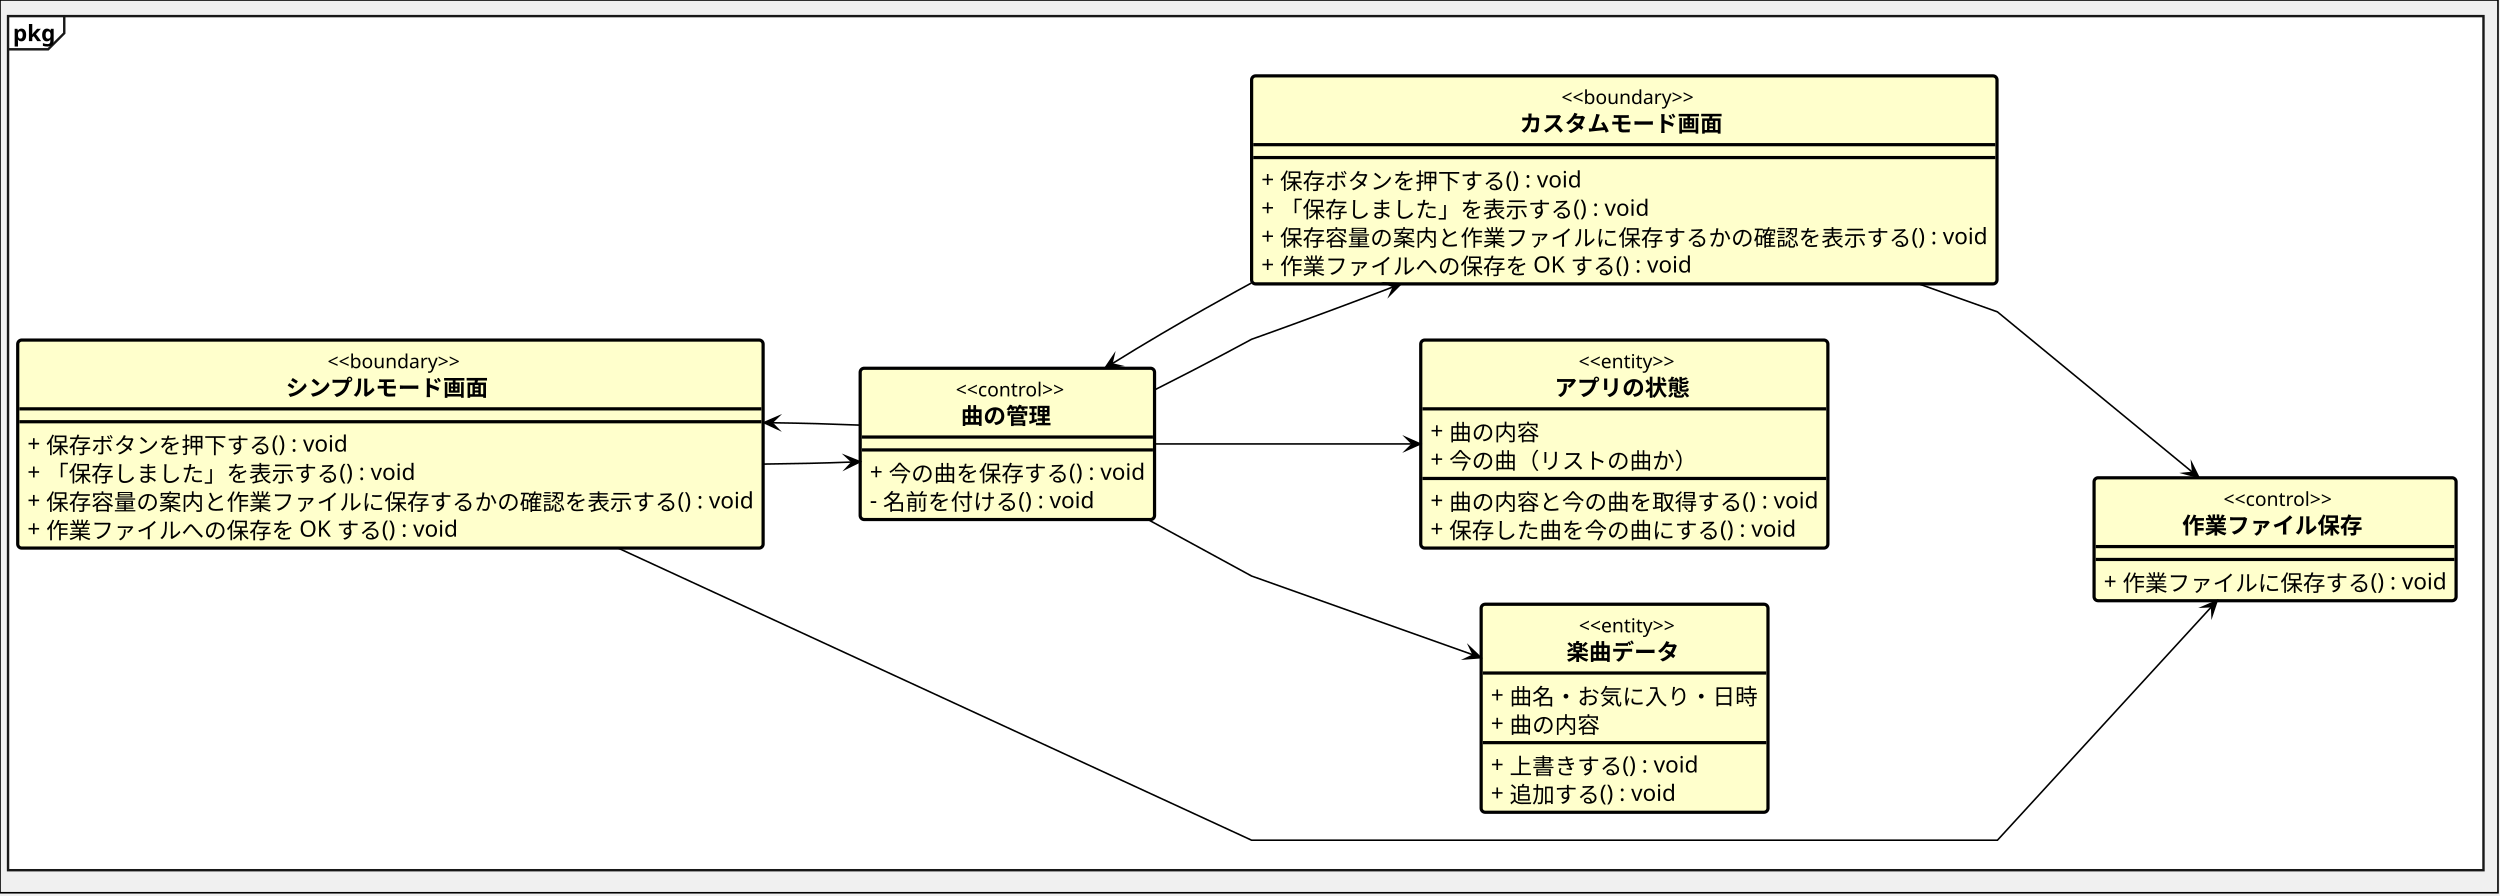
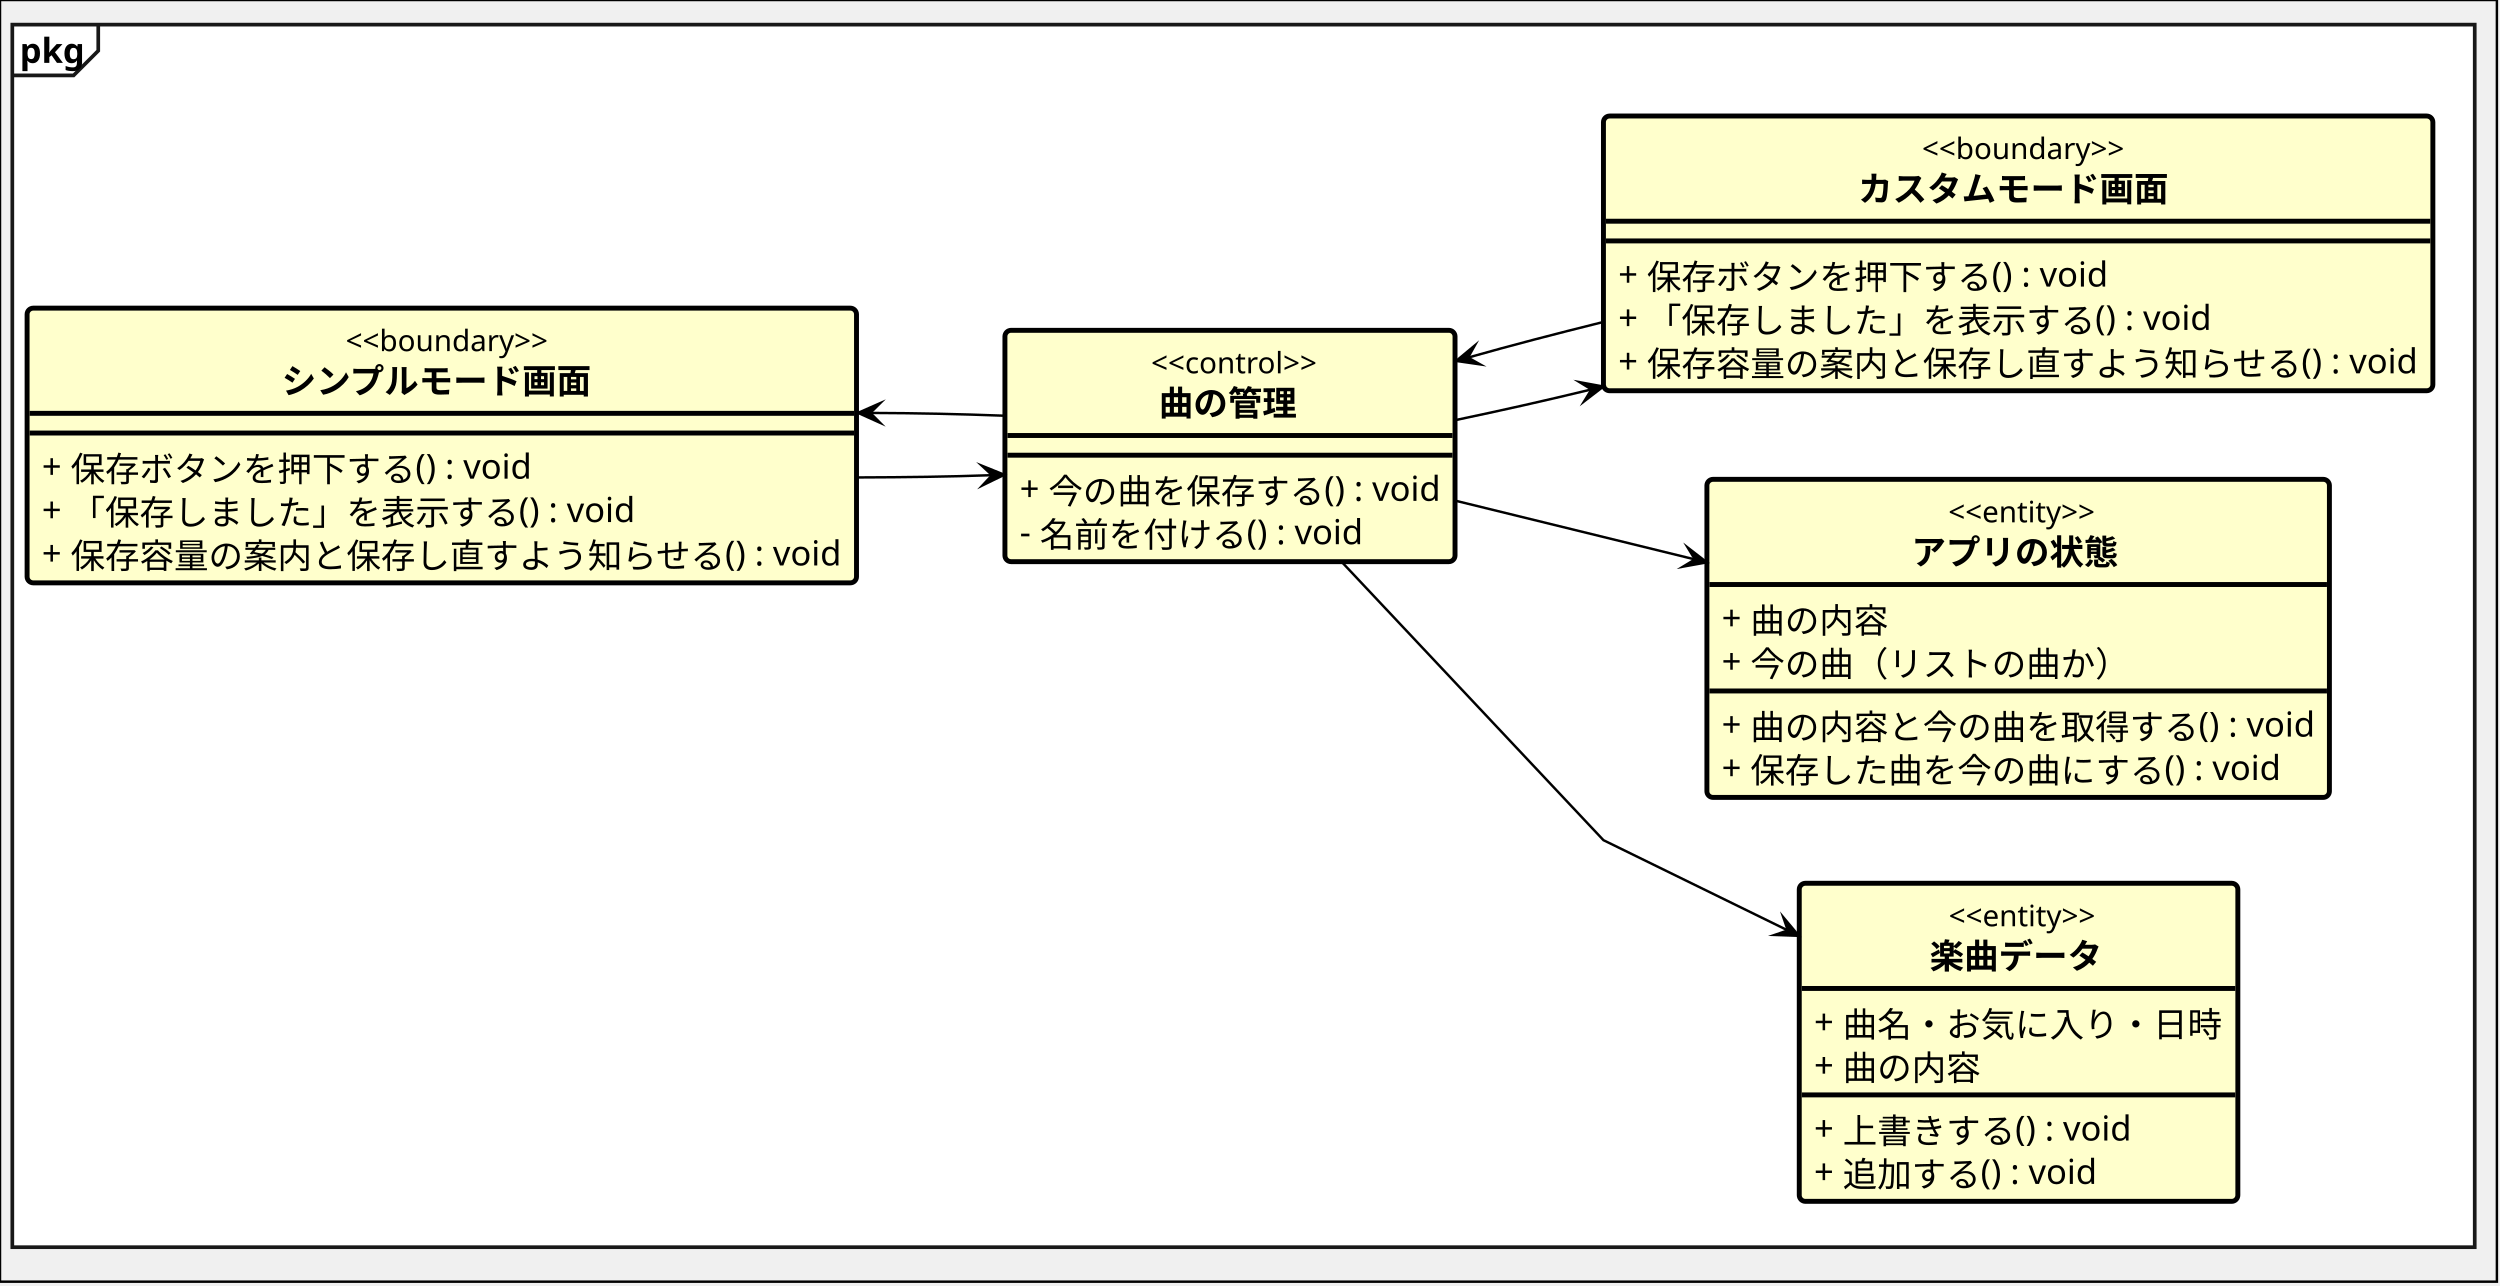
- <svg xmlns="http://www.w3.org/2000/svg" version="1.1" data-diagram-type="CLASS" style="width:1552px;height:556px;background:#FFFFFF;" width="1552px" height="556px" viewBox="0 0 1552 556" zoomAndPan="magnify" preserveAspectRatio="none" contentStyleType="text/css">
+ <svg xmlns="http://www.w3.org/2000/svg" version="1.1" data-diagram-type="CLASS" style="width:1015px;height:522px;background:#FFFFFF;" width="1015px" height="522px" viewBox="0 0 1015 522" zoomAndPan="magnify" preserveAspectRatio="none" contentStyleType="text/css">
  <defs />
  <g font-family="sans-serif" lengthAdjust="spacing">
-     <rect x="0" y="0" width="1550.741" height="554.219" fill="none" style="stroke:#000;stroke-width:1;" />
-     <rect x="5" y="10" width="1536.741" height="530.219" fill="#FFF" style="stroke:#181818;stroke-width:1.5;" />
+     <rect x="0" y="0" width="1013.741" height="520.359" fill="none" style="stroke:#000;stroke-width:1;" />
+     <rect x="5" y="10" width="999.741" height="496.359" fill="#FFF" style="stroke:#181818;stroke-width:1.5;" />
    <path d="M39.89,10 L39.89,20.609 L29.89,30.609 L5,30.609" style="stroke:#181818;stroke-width:1.5;" fill="none" />
    <text x="8" y="25.533" fill="#000" font-size="14" textLength="24.89" font-weight="700">pkg</text>
    <g class="entity" data-qualified-name="B1" id="ent0001" data-source-line="4">
-       <rect x="11" y="211.109" width="462.741" height="129.141" fill="#FFC" style="stroke:#000;stroke-width:2;" rx="2.5" ry="2.5" />
-       <text x="203.335" y="228.566" fill="#000" font-size="12" textLength="78.07">&lt;&lt;boundary&gt;&gt;</text>
-       <text x="177.402" y="245.736" fill="#000" font-size="14" textLength="129.938" font-weight="700">シンプルモード画面</text>
-       <line x1="12" y1="253.813" x2="472.741" y2="253.813" style="stroke:#000;stroke-width:2;" />
-       <line x1="12" y1="261.813" x2="472.741" y2="261.813" style="stroke:#000;stroke-width:2;" />
-       <text x="17" y="280.346" fill="#000" font-size="14" textLength="198.741">+ 保存ボタンを押下する() : void</text>
-       <text x="17" y="297.955" fill="#000" font-size="14" textLength="240.741">+ 「保存しました」を表示する() : void</text>
-       <text x="17" y="315.564" fill="#000" font-size="14" textLength="450.741">+ 保存容量の案内と作業ファイルに保存するかの確認を表示する() : void</text>
-       <text x="17" y="333.174" fill="#000" font-size="14" textLength="268.748">+ 作業ファイルへの保存を OK する() : void</text>
+       <rect x="11" y="125.109" width="336.741" height="111.531" fill="#FFC" style="stroke:#000;stroke-width:2;" rx="2.5" ry="2.5" />
+       <text x="140.335" y="142.566" fill="#000" font-size="12" textLength="78.07">&lt;&lt;boundary&gt;&gt;</text>
+       <text x="114.402" y="159.736" fill="#000" font-size="14" textLength="129.938" font-weight="700">シンプルモード画面</text>
+       <line x1="12" y1="167.813" x2="346.741" y2="167.813" style="stroke:#000;stroke-width:2;" />
+       <line x1="12" y1="175.813" x2="346.741" y2="175.813" style="stroke:#000;stroke-width:2;" />
+       <text x="17" y="194.346" fill="#000" font-size="14" textLength="198.741">+ 保存ボタンを押下する() : void</text>
+       <text x="17" y="211.955" fill="#000" font-size="14" textLength="240.741">+ 「保存しました」を表示する() : void</text>
+       <text x="17" y="229.564" fill="#000" font-size="14" textLength="324.741">+ 保存容量の案内と保存し直すよう知らせる() : void</text>
    </g>
-     <g class="entity" data-qualified-name="B2" id="ent0002" data-source-line="10">
-       <rect x="777" y="47.109" width="462.741" height="129.141" fill="#FFC" style="stroke:#000;stroke-width:2;" rx="2.5" ry="2.5" />
-       <text x="969.335" y="64.566" fill="#000" font-size="12" textLength="78.07">&lt;&lt;boundary&gt;&gt;</text>
-       <text x="943.402" y="81.736" fill="#000" font-size="14" textLength="129.938" font-weight="700">カスタムモード画面</text>
-       <line x1="778" y1="89.813" x2="1238.741" y2="89.813" style="stroke:#000;stroke-width:2;" />
-       <line x1="778" y1="97.813" x2="1238.741" y2="97.813" style="stroke:#000;stroke-width:2;" />
-       <text x="783" y="116.346" fill="#000" font-size="14" textLength="198.741">+ 保存ボタンを押下する() : void</text>
-       <text x="783" y="133.955" fill="#000" font-size="14" textLength="240.741">+ 「保存しました」を表示する() : void</text>
-       <text x="783" y="151.564" fill="#000" font-size="14" textLength="450.741">+ 保存容量の案内と作業ファイルに保存するかの確認を表示する() : void</text>
-       <text x="783" y="169.174" fill="#000" font-size="14" textLength="268.748">+ 作業ファイルへの保存を OK する() : void</text>
+     <g class="entity" data-qualified-name="B2" id="ent0002" data-source-line="9">
+       <rect x="651" y="47.109" width="336.741" height="111.531" fill="#FFC" style="stroke:#000;stroke-width:2;" rx="2.5" ry="2.5" />
+       <text x="780.335" y="64.566" fill="#000" font-size="12" textLength="78.07">&lt;&lt;boundary&gt;&gt;</text>
+       <text x="754.402" y="81.736" fill="#000" font-size="14" textLength="129.938" font-weight="700">カスタムモード画面</text>
+       <line x1="652" y1="89.813" x2="986.741" y2="89.813" style="stroke:#000;stroke-width:2;" />
+       <line x1="652" y1="97.813" x2="986.741" y2="97.813" style="stroke:#000;stroke-width:2;" />
+       <text x="657" y="116.346" fill="#000" font-size="14" textLength="198.741">+ 保存ボタンを押下する() : void</text>
+       <text x="657" y="133.955" fill="#000" font-size="14" textLength="240.741">+ 「保存しました」を表示する() : void</text>
+       <text x="657" y="151.564" fill="#000" font-size="14" textLength="324.741">+ 保存容量の案内と保存し直すよう知らせる() : void</text>
    </g>
-     <g class="entity" data-qualified-name="C1" id="ent0003" data-source-line="16">
-       <rect x="534" y="228.609" width="182.741" height="93.922" fill="#FFC" style="stroke:#000;stroke-width:2;" rx="2.5" ry="2.5" />
-       <text x="593.346" y="246.066" fill="#000" font-size="12" textLength="64.049">&lt;&lt;control&gt;&gt;</text>
-       <text x="596.496" y="263.236" fill="#000" font-size="14" textLength="57.75" font-weight="700">曲の管理</text>
-       <line x1="535" y1="271.313" x2="715.741" y2="271.313" style="stroke:#000;stroke-width:2;" />
-       <line x1="535" y1="279.313" x2="715.741" y2="279.313" style="stroke:#000;stroke-width:2;" />
-       <text x="540" y="297.846" fill="#000" font-size="14" textLength="170.741">+ 今の曲を保存する() : void</text>
-       <text x="540" y="315.455" fill="#000" font-size="14" textLength="139.228">- 名前を付ける() : void</text>
+     <g class="entity" data-qualified-name="C1" id="ent0003" data-source-line="14">
+       <rect x="408" y="134.109" width="182.741" height="93.922" fill="#FFC" style="stroke:#000;stroke-width:2;" rx="2.5" ry="2.5" />
+       <text x="467.346" y="151.566" fill="#000" font-size="12" textLength="64.049">&lt;&lt;control&gt;&gt;</text>
+       <text x="470.496" y="168.736" fill="#000" font-size="14" textLength="57.75" font-weight="700">曲の管理</text>
+       <line x1="409" y1="176.813" x2="589.741" y2="176.813" style="stroke:#000;stroke-width:2;" />
+       <line x1="409" y1="184.813" x2="589.741" y2="184.813" style="stroke:#000;stroke-width:2;" />
+       <text x="414" y="203.346" fill="#000" font-size="14" textLength="170.741">+ 今の曲を保存する() : void</text>
+       <text x="414" y="220.955" fill="#000" font-size="14" textLength="139.228">- 名前を付ける() : void</text>
    </g>
-     <g class="entity" data-qualified-name="C2" id="ent0004" data-source-line="20">
-       <rect x="1300" y="296.609" width="224.741" height="76.313" fill="#FFC" style="stroke:#000;stroke-width:2;" rx="2.5" ry="2.5" />
-       <text x="1380.346" y="314.066" fill="#000" font-size="12" textLength="64.049">&lt;&lt;control&gt;&gt;</text>
-       <text x="1354.621" y="331.236" fill="#000" font-size="14" textLength="115.5" font-weight="700">作業ファイル保存</text>
-       <line x1="1301" y1="339.313" x2="1523.741" y2="339.313" style="stroke:#000;stroke-width:2;" />
-       <line x1="1301" y1="347.313" x2="1523.741" y2="347.313" style="stroke:#000;stroke-width:2;" />
-       <text x="1306" y="365.846" fill="#000" font-size="14" textLength="212.741">+ 作業ファイルに保存する() : void</text>
+     <g class="entity" data-qualified-name="E1" id="ent0004" data-source-line="18">
+       <rect x="693" y="194.609" width="252.741" height="129.141" fill="#FFC" style="stroke:#000;stroke-width:2;" rx="2.5" ry="2.5" />
+       <text x="791.014" y="212.066" fill="#000" font-size="12" textLength="56.713">&lt;&lt;entity&gt;&gt;</text>
+       <text x="776.058" y="229.236" fill="#000" font-size="14" textLength="86.625" font-weight="700">アプリの状態</text>
+       <line x1="694" y1="237.313" x2="944.741" y2="237.313" style="stroke:#000;stroke-width:2;" />
+       <text x="699" y="255.846" fill="#000" font-size="14" textLength="68.065">+ 曲の内容</text>
+       <text x="699" y="273.455" fill="#000" font-size="14" textLength="166.065">+ 今の曲（リストの曲か）</text>
+       <line x1="694" y1="280.531" x2="944.741" y2="280.531" style="stroke:#000;stroke-width:2;" />
+       <text x="699" y="299.064" fill="#000" font-size="14" textLength="240.741">+ 曲の内容と今の曲を取得する() : void</text>
+       <text x="699" y="316.674" fill="#000" font-size="14" textLength="226.741">+ 保存した曲を今の曲にする() : void</text>
    </g>
-     <g class="entity" data-qualified-name="E1" id="ent0005" data-source-line="23">
-       <rect x="882" y="211.109" width="252.741" height="129.141" fill="#FFC" style="stroke:#000;stroke-width:2;" rx="2.5" ry="2.5" />
-       <text x="980.014" y="228.566" fill="#000" font-size="12" textLength="56.713">&lt;&lt;entity&gt;&gt;</text>
-       <text x="965.058" y="245.736" fill="#000" font-size="14" textLength="86.625" font-weight="700">アプリの状態</text>
-       <line x1="883" y1="253.813" x2="1133.741" y2="253.813" style="stroke:#000;stroke-width:2;" />
-       <text x="888" y="272.346" fill="#000" font-size="14" textLength="68.065">+ 曲の内容</text>
-       <text x="888" y="289.955" fill="#000" font-size="14" textLength="166.065">+ 今の曲（リストの曲か）</text>
-       <line x1="883" y1="297.031" x2="1133.741" y2="297.031" style="stroke:#000;stroke-width:2;" />
-       <text x="888" y="315.564" fill="#000" font-size="14" textLength="240.741">+ 曲の内容と今の曲を取得する() : void</text>
-       <text x="888" y="333.174" fill="#000" font-size="14" textLength="226.741">+ 保存した曲を今の曲にする() : void</text>
+     <g class="entity" data-qualified-name="E2" id="ent0005" data-source-line="24">
+       <rect x="730.5" y="358.609" width="178.065" height="129.141" fill="#FFC" style="stroke:#000;stroke-width:2;" rx="2.5" ry="2.5" />
+       <text x="791.176" y="376.066" fill="#000" font-size="12" textLength="56.713">&lt;&lt;entity&gt;&gt;</text>
+       <text x="783.439" y="393.236" fill="#000" font-size="14" textLength="72.188" font-weight="700">楽曲データ</text>
+       <line x1="731.5" y1="401.313" x2="907.565" y2="401.313" style="stroke:#000;stroke-width:2;" />
+       <text x="736.5" y="419.846" fill="#000" font-size="14" textLength="166.065">+ 曲名・お気に入り・日時</text>
+       <text x="736.5" y="437.455" fill="#000" font-size="14" textLength="68.065">+ 曲の内容</text>
+       <line x1="731.5" y1="444.531" x2="907.565" y2="444.531" style="stroke:#000;stroke-width:2;" />
+       <text x="736.5" y="463.064" fill="#000" font-size="14" textLength="128.741">+ 上書きする() : void</text>
+       <text x="736.5" y="480.674" fill="#000" font-size="14" textLength="114.741">+ 追加する() : void</text>
    </g>
-     <g class="entity" data-qualified-name="E2" id="ent0006" data-source-line="29">
-       <rect x="919.5" y="375.109" width="178.065" height="129.141" fill="#FFC" style="stroke:#000;stroke-width:2;" rx="2.5" ry="2.5" />
-       <text x="980.176" y="392.566" fill="#000" font-size="12" textLength="56.713">&lt;&lt;entity&gt;&gt;</text>
-       <text x="972.439" y="409.736" fill="#000" font-size="14" textLength="72.188" font-weight="700">楽曲データ</text>
-       <line x1="920.5" y1="417.813" x2="1096.565" y2="417.813" style="stroke:#000;stroke-width:2;" />
-       <text x="925.5" y="436.346" fill="#000" font-size="14" textLength="166.065">+ 曲名・お気に入り・日時</text>
-       <text x="925.5" y="453.955" fill="#000" font-size="14" textLength="68.065">+ 曲の内容</text>
-       <line x1="920.5" y1="461.031" x2="1096.565" y2="461.031" style="stroke:#000;stroke-width:2;" />
-       <text x="925.5" y="479.564" fill="#000" font-size="14" textLength="128.741">+ 上書きする() : void</text>
-       <text x="925.5" y="497.174" fill="#000" font-size="14" textLength="114.741">+ 追加する() : void</text>
+     <g class="link" data-entity-1="ent0001" data-entity-2="ent0003" id="lnk6" data-source-line="31" data-link-type="dependency">
+       <path d="M348.35,193.839 C368.8,193.759 384.063,193.573 402.763,192.923" style="stroke:#000;stroke-width:1;" fill="none" id="B1-to-C1" codeLine="31" />
+       <polygon points="407.76,192.749,398.626,189.064,402.763,192.923,398.904,197.06,407.76,192.749" fill="#000" style="stroke:#000;stroke-width:1;stroke-linejoin:miter;stroke-miterlimit:10;" />
    </g>
-     <g class="link" data-entity-1="ent0001" data-entity-2="ent0003" id="lnk7" data-source-line="36" data-link-type="dependency">
-       <path d="M474.19,288.099 C495.16,287.829 510.454,287.538 528.984,286.838" style="stroke:#000;stroke-width:1;" fill="none" id="B1-to-C1" codeLine="36" />
-       <polygon points="533.98,286.649,524.835,282.992,528.984,286.838,525.137,290.986,533.98,286.649" fill="#000" style="stroke:#000;stroke-width:1;stroke-linejoin:miter;stroke-miterlimit:10;" />
+     <g class="link" data-entity-1="ent0003" data-entity-2="ent0001" id="lnk10" data-source-line="35" data-link-type="dependency">
+       <path d="M407.76,168.779 C389.06,168.099 373.8,167.729 353.35,167.649" style="stroke:#000;stroke-width:1;" fill="none" id="C1-to-B1" codeLine="35" />
+       <polygon points="348.35,167.629,357.334,171.665,353.35,167.649,357.366,163.665,348.35,167.629" fill="#000" style="stroke:#000;stroke-width:1;stroke-linejoin:miter;stroke-miterlimit:10;" />
    </g>
-     <g class="link" data-entity-1="ent0003" data-entity-2="ent0001" id="lnk11" data-source-line="40" data-link-type="dependency">
-       <path d="M533.98,263.919 C515.45,263.179 500.16,262.739 479.19,262.449" style="stroke:#000;stroke-width:1;" fill="none" id="C1-to-B1" codeLine="40" />
-       <polygon points="474.19,262.379,483.134,266.503,479.19,262.449,483.244,258.504,474.19,262.379" fill="#000" style="stroke:#000;stroke-width:1;stroke-linejoin:miter;stroke-miterlimit:10;" />
+     <g class="link" data-entity-1="ent0002" data-entity-2="ent0003" id="lnk7" data-source-line="32" data-link-type="dependency">
+       <path d="M650.99,130.709 C630.41,135.849 614.832,139.872 596.012,145.182" style="stroke:#000;stroke-width:1;" fill="none" id="B2-to-C1" codeLine="32" />
+       <polygon points="591.2,146.539,600.948,147.945,596.012,145.182,598.776,140.246,591.2,146.539" fill="#000" style="stroke:#000;stroke-width:1;stroke-linejoin:miter;stroke-miterlimit:10;" />
    </g>
-     <g class="link" data-entity-1="ent0002" data-entity-2="ent0003" id="lnk8" data-source-line="37" data-link-type="dependency">
-       <path d="M776.86,175.689 C773.95,177.279 730.971,200.452 690.221,225.892" style="stroke:#000;stroke-width:1;" fill="none" id="B2-to-C1" codeLine="37" />
-       <polygon points="685.98,228.539,695.733,227.166,690.221,225.892,691.496,220.38,685.98,228.539" fill="#000" style="stroke:#000;stroke-width:1;stroke-linejoin:miter;stroke-miterlimit:10;" />
+     <g class="link" data-entity-1="ent0003" data-entity-2="ent0002" id="lnk11" data-source-line="36" data-link-type="dependency">
+       <path d="M591.2,170.499 C610.02,166.539 625.55,163.073 646.13,158.103" style="stroke:#000;stroke-width:1;" fill="none" id="C1-to-B2" codeLine="36" />
+       <polygon points="650.99,156.929,641.303,155.154,646.13,158.103,643.18,162.93,650.99,156.929" fill="#000" style="stroke:#000;stroke-width:1;stroke-linejoin:miter;stroke-miterlimit:10;" />
    </g>
-     <g class="link" data-entity-1="ent0003" data-entity-2="ent0002" id="lnk12" data-source-line="41" data-link-type="dependency">
-       <path d="M717.09,241.889 C748.96,225.889 777,210.609 777,210.609 C777,210.609 815.862,196.911 865.092,178.011" style="stroke:#000;stroke-width:1;" fill="none" id="C1-to-B2" codeLine="41" />
-       <polygon points="869.76,176.219,859.924,175.711,865.092,178.011,862.792,183.179,869.76,176.219" fill="#000" style="stroke:#000;stroke-width:1;stroke-linejoin:miter;stroke-miterlimit:10;" />
+     <g class="link" data-entity-1="ent0003" data-entity-2="ent0004" id="lnk8" data-source-line="33" data-link-type="dependency">
+       <path d="M591.2,203.359 C622.87,211.119 654.144,218.799 688.134,227.129" style="stroke:#000;stroke-width:1;" fill="none" id="C1-to-E1" codeLine="33" />
+       <polygon points="692.99,228.319,685.201,222.292,688.134,227.129,683.297,230.062,692.99,228.319" fill="#000" style="stroke:#000;stroke-width:1;stroke-linejoin:miter;stroke-miterlimit:10;" />
    </g>
-     <g class="link" data-entity-1="ent0003" data-entity-2="ent0005" id="lnk9" data-source-line="38" data-link-type="dependency">
-       <path d="M717.27,275.609 C766.47,275.609 823.02,275.609 876.76,275.609" style="stroke:#000;stroke-width:1;" fill="none" id="C1-to-E1" codeLine="38" />
-       <polygon points="881.76,275.609,872.76,271.609,876.76,275.609,872.76,279.609,881.76,275.609" fill="#000" style="stroke:#000;stroke-width:1;stroke-linejoin:miter;stroke-miterlimit:10;" />
-     </g>
-     <g class="link" data-entity-1="ent0003" data-entity-2="ent0006" id="lnk10" data-source-line="39" data-link-type="dependency">
-       <path d="M713.17,322.829 C746.63,341.059 777,357.609 777,357.609 C777,357.609 849.589,383.433 914.659,406.583" style="stroke:#000;stroke-width:1;" fill="none" id="C1-to-E2" codeLine="39" />
-       <polygon points="919.37,408.259,912.231,401.474,914.659,406.583,909.55,409.011,919.37,408.259" fill="#000" style="stroke:#000;stroke-width:1;stroke-linejoin:miter;stroke-miterlimit:10;" />
-     </g>
-     <g class="link" data-entity-1="ent0001" data-entity-2="ent0004" id="lnk13" data-source-line="42" data-link-type="dependency">
-       <path d="M383.67,340.239 C541.74,413.129 777,521.609 777,521.609 C777,521.609 1240,521.609 1240,521.609 C1240,521.609 1322.831,431.295 1373.001,376.585" style="stroke:#000;stroke-width:1;" fill="none" id="B1-to-C2" codeLine="42" />
-       <polygon points="1376.38,372.899,1367.349,376.829,1373.001,376.585,1373.245,382.236,1376.38,372.899" fill="#000" style="stroke:#000;stroke-width:1;stroke-linejoin:miter;stroke-miterlimit:10;" />
-     </g>
-     <g class="link" data-entity-1="ent0002" data-entity-2="ent0004" id="lnk14" data-source-line="43" data-link-type="dependency">
-       <path d="M1190.83,176.119 C1219.55,186.339 1240,193.609 1240,193.609 C1240,193.609 1310.437,251.524 1361.227,293.274" style="stroke:#000;stroke-width:1;" fill="none" id="B2-to-C2" codeLine="43" />
-       <polygon points="1365.09,296.449,1360.677,287.644,1361.227,293.274,1355.597,293.824,1365.09,296.449" fill="#000" style="stroke:#000;stroke-width:1;stroke-linejoin:miter;stroke-miterlimit:10;" />
+     <g class="link" data-entity-1="ent0003" data-entity-2="ent0005" id="lnk9" data-source-line="34" data-link-type="dependency">
+       <path d="M544.84,228.249 C589.23,275.449 651,341.109 651,341.109 C651,341.109 685.489,357.991 725.849,377.751" style="stroke:#000;stroke-width:1;" fill="none" id="C1-to-E2" codeLine="34" />
+       <polygon points="730.34,379.949,724.016,372.399,725.849,377.751,720.498,379.584,730.34,379.949" fill="#000" style="stroke:#000;stroke-width:1;stroke-linejoin:miter;stroke-miterlimit:10;" />
    </g>
  </g>
</svg>
